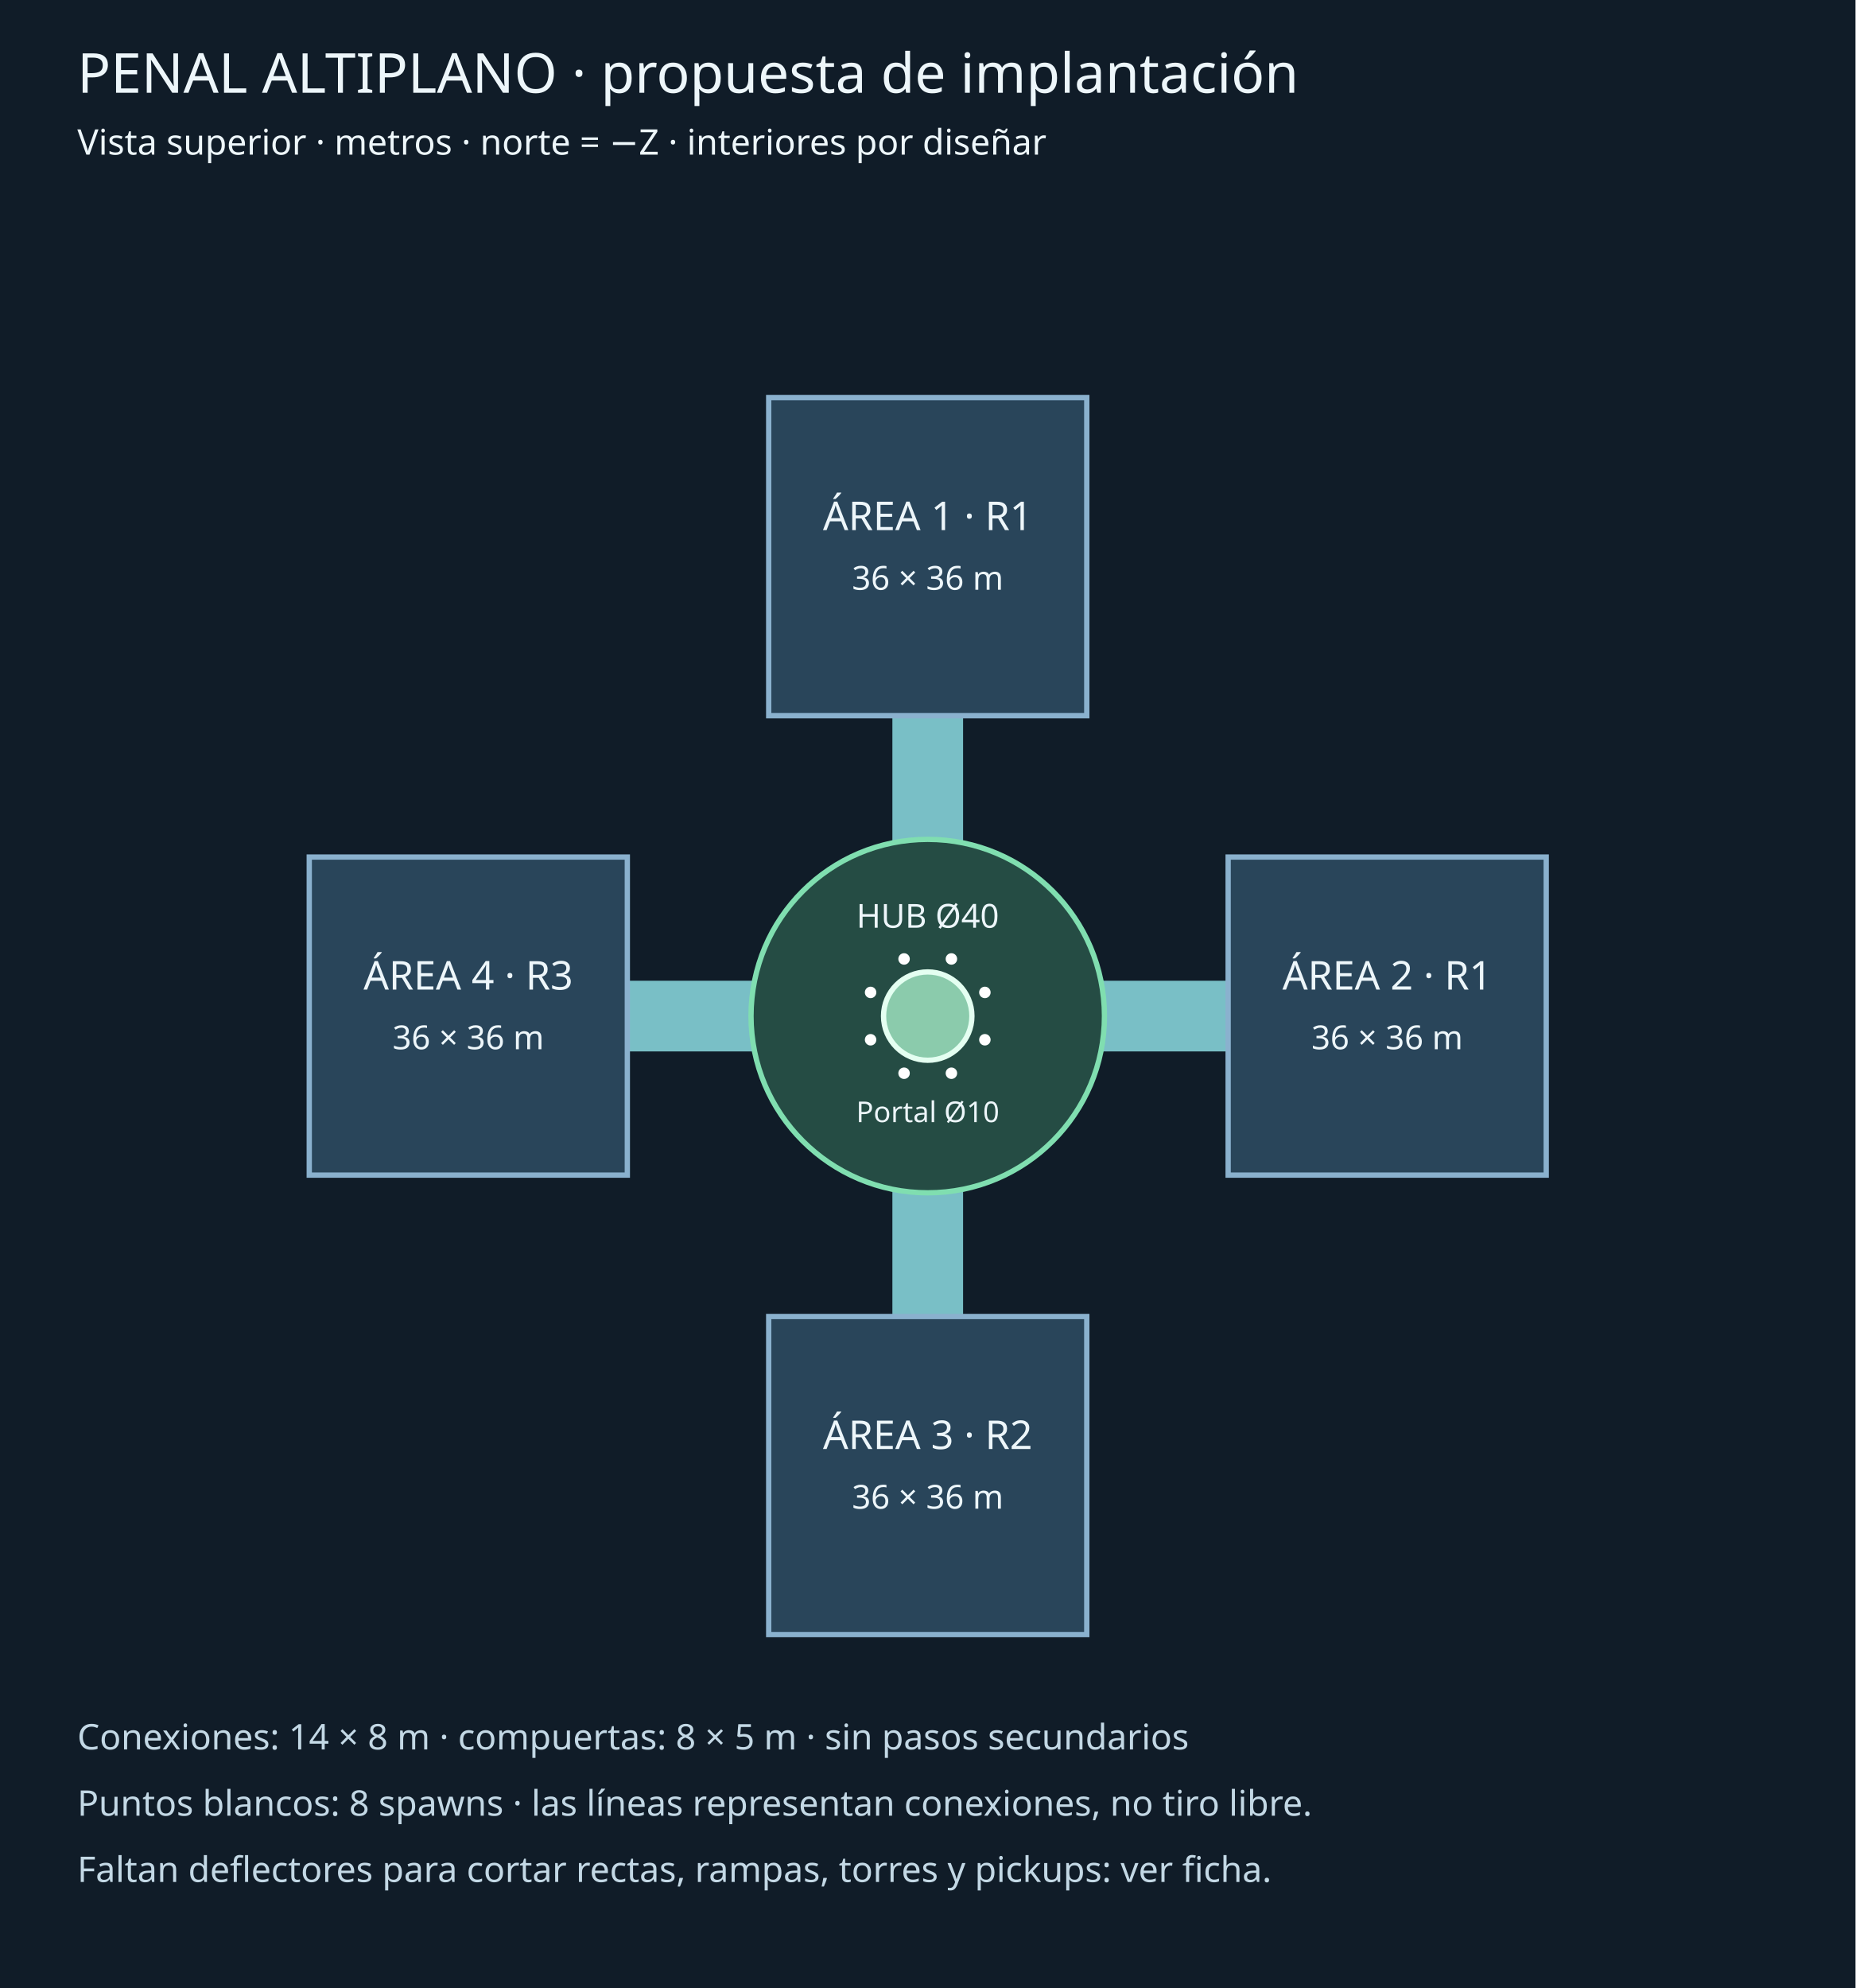
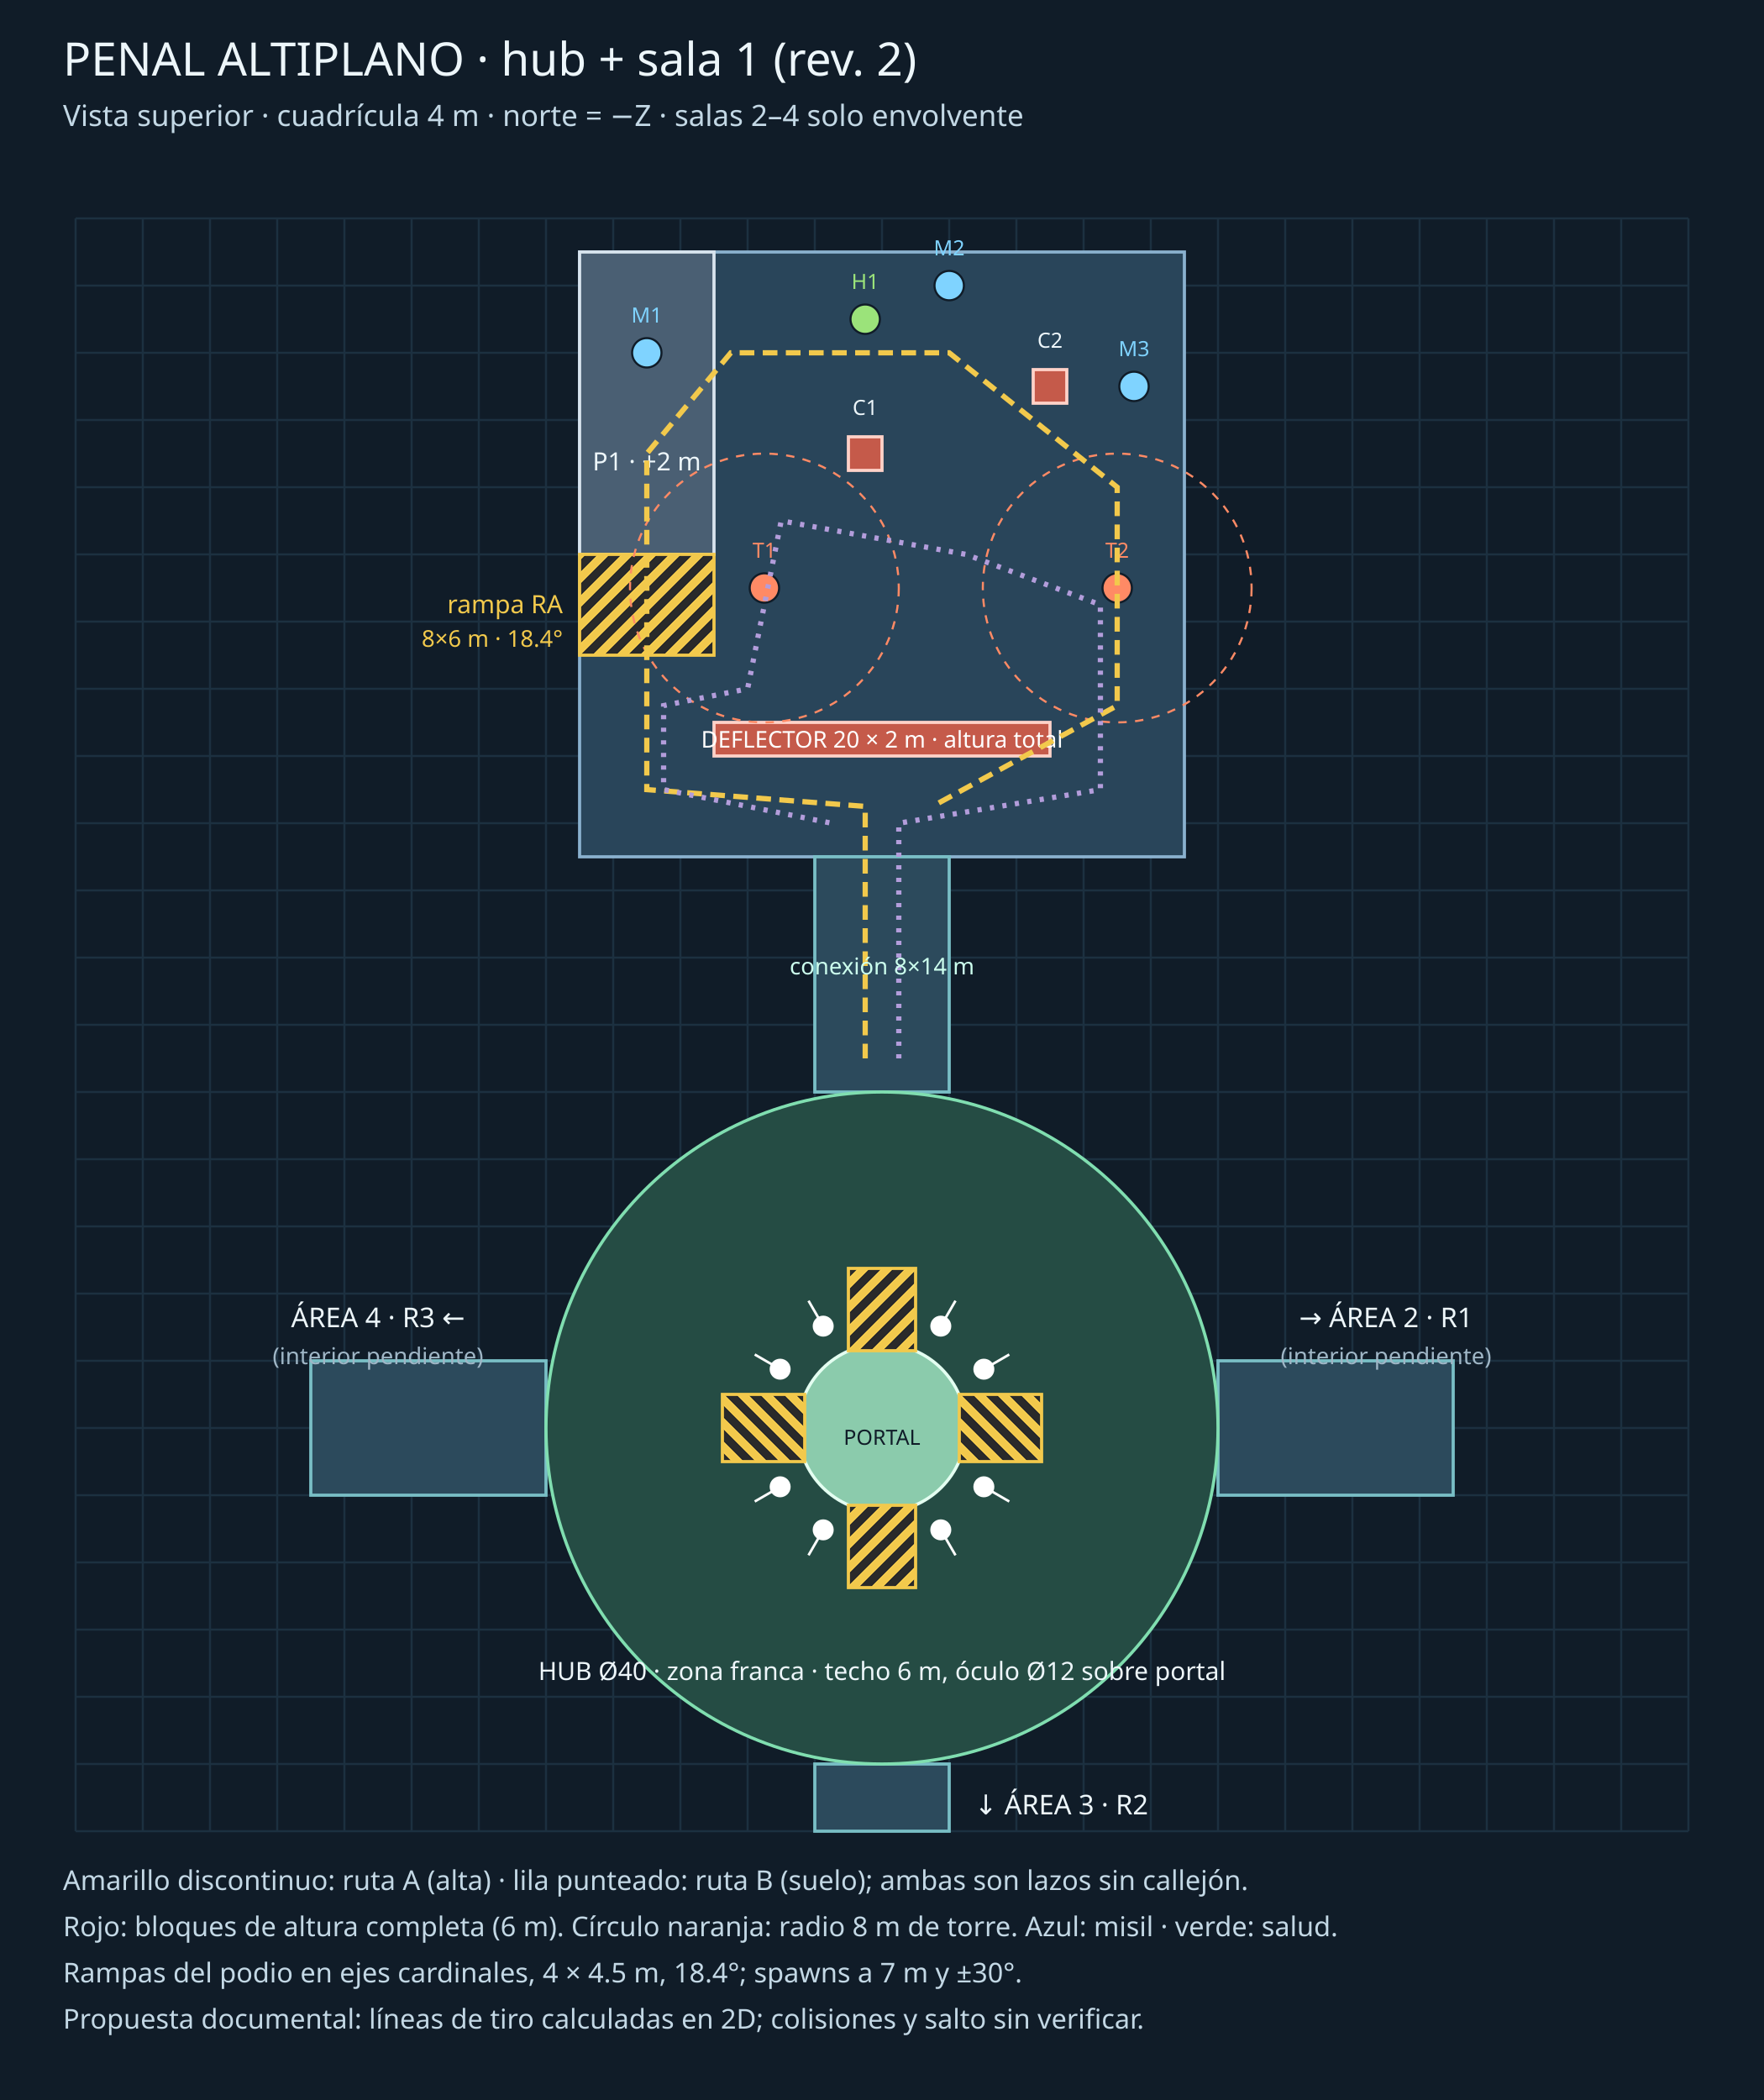
- <svg xmlns="http://www.w3.org/2000/svg" width="840" height="900" viewBox="0 0 840 900">
-   <rect width="840" height="900" fill="#101c28" />
-   <g font-family="sans-serif" fill="#edf6fa">
-     <text x="35" y="42" font-size="25">PENAL ALTIPLANO · propuesta de implantación</text>
-     <text x="35" y="70" font-size="16">Vista superior · metros · norte = −Z · interiores por diseñar</text>
+ <svg xmlns="http://www.w3.org/2000/svg" width="840" height="1000" viewBox="0 0 840 1000" font-family="sans-serif">
+   <defs>
+     <pattern id="haz" width="8" height="8" patternUnits="userSpaceOnUse" patternTransform="rotate(45)">
+       <rect width="8" height="8" fill="#f2c94c" />
+       <rect width="4" height="8" fill="#2a2a2a" />
+     </pattern>
+   </defs>
+   <rect width="840" height="1000" fill="#101c28" />
+   <text x="30" y="36" font-size="22" fill="#edf6fa">PENAL ALTIPLANO · hub + sala 1 (rev. 2)</text>
+   <text x="30" y="60" font-size="14" fill="#c3d8e5">Vista superior · cuadrícula 4 m · norte = −Z · salas 2–4 solo envolvente</text>
+   <g stroke="#1c3040" stroke-width="1">
+     <line x1="36" y1="104" x2="36" y2="872" />
+     <line x1="68" y1="104" x2="68" y2="872" />
+     <line x1="100" y1="104" x2="100" y2="872" />
+     <line x1="132" y1="104" x2="132" y2="872" />
+     <line x1="164" y1="104" x2="164" y2="872" />
+     <line x1="196" y1="104" x2="196" y2="872" />
+     <line x1="228" y1="104" x2="228" y2="872" />
+     <line x1="260" y1="104" x2="260" y2="872" />
+     <line x1="292" y1="104" x2="292" y2="872" />
+     <line x1="324" y1="104" x2="324" y2="872" />
+     <line x1="356" y1="104" x2="356" y2="872" />
+     <line x1="388" y1="104" x2="388" y2="872" />
+     <line x1="420" y1="104" x2="420" y2="872" />
+     <line x1="452" y1="104" x2="452" y2="872" />
+     <line x1="484" y1="104" x2="484" y2="872" />
+     <line x1="516" y1="104" x2="516" y2="872" />
+     <line x1="548" y1="104" x2="548" y2="872" />
+     <line x1="580" y1="104" x2="580" y2="872" />
+     <line x1="612" y1="104" x2="612" y2="872" />
+     <line x1="644" y1="104" x2="644" y2="872" />
+     <line x1="676" y1="104" x2="676" y2="872" />
+     <line x1="708" y1="104" x2="708" y2="872" />
+     <line x1="740" y1="104" x2="740" y2="872" />
+     <line x1="772" y1="104" x2="772" y2="872" />
+     <line x1="804" y1="104" x2="804" y2="872" />
+     <line x1="36" y1="104" x2="804" y2="104" />
+     <line x1="36" y1="136" x2="804" y2="136" />
+     <line x1="36" y1="168" x2="804" y2="168" />
+     <line x1="36" y1="200" x2="804" y2="200" />
+     <line x1="36" y1="232" x2="804" y2="232" />
+     <line x1="36" y1="264" x2="804" y2="264" />
+     <line x1="36" y1="296" x2="804" y2="296" />
+     <line x1="36" y1="328" x2="804" y2="328" />
+     <line x1="36" y1="360" x2="804" y2="360" />
+     <line x1="36" y1="392" x2="804" y2="392" />
+     <line x1="36" y1="424" x2="804" y2="424" />
+     <line x1="36" y1="456" x2="804" y2="456" />
+     <line x1="36" y1="488" x2="804" y2="488" />
+     <line x1="36" y1="520" x2="804" y2="520" />
+     <line x1="36" y1="552" x2="804" y2="552" />
+     <line x1="36" y1="584" x2="804" y2="584" />
+     <line x1="36" y1="616" x2="804" y2="616" />
+     <line x1="36" y1="648" x2="804" y2="648" />
+     <line x1="36" y1="680" x2="804" y2="680" />
+     <line x1="36" y1="712" x2="804" y2="712" />
+     <line x1="36" y1="744" x2="804" y2="744" />
+     <line x1="36" y1="776" x2="804" y2="776" />
+     <line x1="36" y1="808" x2="804" y2="808" />
+     <line x1="36" y1="840" x2="804" y2="840" />
+     <line x1="36" y1="872" x2="804" y2="872" />
  </g>
-   <g transform="translate(420 460) scale(4)" stroke-width=".6">
-     <path d="M0 0 L0 -52" stroke="#79bfc6" stroke-width="8" />
-     <rect x="-18" y="-70" width="36" height="36" fill="#29455a" stroke="#8ab1ce" />
-     <path d="M0 0 L52 0" stroke="#79bfc6" stroke-width="8" />
-     <rect x="34" y="-18" width="36" height="36" fill="#29455a" stroke="#8ab1ce" />
-     <path d="M0 0 L0 52" stroke="#79bfc6" stroke-width="8" />
-     <rect x="-18" y="34" width="36" height="36" fill="#29455a" stroke="#8ab1ce" />
-     <path d="M0 0 L-52 0" stroke="#79bfc6" stroke-width="8" />
-     <rect x="-70" y="-18" width="36" height="36" fill="#29455a" stroke="#8ab1ce" />
-     <circle r="20" fill="#254c44" stroke="#80deb0" />
-     <circle r="5" fill="#8bcbac" stroke="#e4fff1" />
-     <circle cx="6.467" cy="2.679" r=".65" fill="#fff" />
-     <circle cx="2.679" cy="6.467" r=".65" fill="#fff" />
-     <circle cx="-2.679" cy="6.467" r=".65" fill="#fff" />
-     <circle cx="-6.467" cy="2.679" r=".65" fill="#fff" />
-     <circle cx="-6.467" cy="-2.679" r=".65" fill="#fff" />
-     <circle cx="-2.679" cy="-6.467" r=".65" fill="#fff" />
-     <circle cx="2.679" cy="-6.467" r=".65" fill="#fff" />
-     <circle cx="6.467" cy="-2.679" r=".65" fill="#fff" />
+   <rect x="388" y="840" width="64" height="32" fill="#2c4a5c" stroke="#79bfc6" stroke-width="1.5" />
+   <rect x="580" y="648" width="112" height="64" fill="#2c4a5c" stroke="#79bfc6" stroke-width="1.5" />
+   <rect x="148" y="648" width="112" height="64" fill="#2c4a5c" stroke="#79bfc6" stroke-width="1.5" />
+   <text x="660" y="632" font-size="13" fill="#edf6fa" text-anchor="middle">→ ÁREA 2 · R1</text>
+   <text x="464.0" y="864" font-size="13" fill="#edf6fa" text-anchor="start">↓ ÁREA 3 · R2</text>
+   <text x="180" y="632" font-size="13" fill="#edf6fa" text-anchor="middle">ÁREA 4 · R3 ←</text>
+   <text x="660" y="649.6" font-size="11" fill="#9fb6c6" text-anchor="middle">(interior pendiente)</text>
+   <text x="180" y="649.6" font-size="11" fill="#9fb6c6" text-anchor="middle">(interior pendiente)</text>
+   <rect x="276" y="120" width="288" height="288" fill="#29455a" stroke="#8ab1ce" stroke-width="1.5" />
+   <rect x="388" y="408" width="64" height="112" fill="#2c4a5c" stroke="#79bfc6" stroke-width="1.5" />
+   <rect x="276" y="120" width="64" height="144" fill="#4a5f73" stroke="#d8e4ee" stroke-width="1.5" />
+   <text x="308" y="224" font-size="12" fill="#edf6fa" text-anchor="middle">P1 · +2 m</text>
+   <rect x="276" y="264" width="64" height="48" fill="url(#haz)" stroke="#f2c94c" stroke-width="1.5" />
+   <text x="268" y="292.0" font-size="12" fill="#f2c94c" text-anchor="end">rampa RA</text>
+   <text x="268" y="308.0" font-size="11" fill="#f2c94c" text-anchor="end">8×6 m · 18.4°</text>
+   <rect x="340" y="344.0" width="160" height="16.0" fill="#c55a4a" stroke="#ffd2c8" stroke-width="1.5" />
+   <text x="420" y="356.0" font-size="11" fill="#fff" text-anchor="middle">DEFLECTOR 20 × 2 m · altura total</text>
+   <rect x="404" y="208" width="16" height="16" fill="#c55a4a" stroke="#ffd2c8" stroke-width="1.5" />
+   <text x="412" y="197.6" font-size="10" fill="#edf6fa" text-anchor="middle">C1</text>
+   <rect x="492" y="176" width="16" height="16" fill="#c55a4a" stroke="#ffd2c8" stroke-width="1.5" />
+   <text x="500" y="165.6" font-size="10" fill="#edf6fa" text-anchor="middle">C2</text>
+   <circle cx="420" cy="680" r="160" fill="#254c44" stroke="#80deb0" stroke-width="1.5" />
+   <circle cx="420" cy="680" r="40" fill="#8bcbac" stroke="#e4fff1" stroke-width="1.5" />
+   <g transform="rotate(0 420 680)">
+     <rect x="404" y="604.0" width="32" height="39.2" fill="url(#haz)" stroke="#f2c94c" stroke-width="1.5" />
  </g>
-   <g font-family="sans-serif" fill="#edf6fa" text-anchor="middle" font-size="18">
-     <text x="420" y="240">ÁREA 1 · R1</text>
-     <text x="420" y="267" font-size="15">36 × 36 m</text>
-     <text x="628" y="448">ÁREA 2 · R1</text>
-     <text x="628" y="475" font-size="15">36 × 36 m</text>
-     <text x="420" y="656">ÁREA 3 · R2</text>
-     <text x="420" y="683" font-size="15">36 × 36 m</text>
-     <text x="212" y="448">ÁREA 4 · R3</text>
-     <text x="212" y="475" font-size="15">36 × 36 m</text>
-     <text x="420" y="420" font-size="15">HUB Ø40</text>
-     <text x="420" y="508" font-size="13">Portal Ø10</text>
+   <g transform="rotate(90 420 680)">
+     <rect x="404" y="604.0" width="32" height="39.2" fill="url(#haz)" stroke="#f2c94c" stroke-width="1.5" />
  </g>
-   <g font-family="sans-serif" fill="#c3d8e5" font-size="16">
-     <text x="35" y="792">Conexiones: 14 × 8 m · compuertas: 8 × 5 m · sin pasos secundarios</text>
-     <text x="35" y="822">Puntos blancos: 8 spawns · las líneas representan conexiones, no tiro libre.</text>
-     <text x="35" y="852">Faltan deflectores para cortar rectas, rampas, torres y pickups: ver ficha.</text>
+   <g transform="rotate(180 420 680)">
+     <rect x="404" y="604.0" width="32" height="39.2" fill="url(#haz)" stroke="#f2c94c" stroke-width="1.5" />
  </g>
+   <g transform="rotate(270 420 680)">
+     <rect x="404" y="604.0" width="32" height="39.2" fill="url(#haz)" stroke="#f2c94c" stroke-width="1.5" />
+   </g>
+   <circle cx="392.0" cy="631.5" r="5" fill="#fff" />
+   <line x1="392.0" y1="631.5" x2="385.0" y2="619.4" stroke="#fff" stroke-width="1.2" />
+   <circle cx="448.0" cy="631.5" r="5" fill="#fff" />
+   <line x1="448.0" y1="631.5" x2="455.0" y2="619.4" stroke="#fff" stroke-width="1.2" />
+   <circle cx="468.5" cy="652.0" r="5" fill="#fff" />
+   <line x1="468.5" y1="652.0" x2="480.6" y2="645.0" stroke="#fff" stroke-width="1.2" />
+   <circle cx="468.5" cy="708.0" r="5" fill="#fff" />
+   <line x1="468.5" y1="708.0" x2="480.6" y2="715.0" stroke="#fff" stroke-width="1.2" />
+   <circle cx="448.0" cy="728.5" r="5" fill="#fff" />
+   <line x1="448.0" y1="728.5" x2="455.0" y2="740.6" stroke="#fff" stroke-width="1.2" />
+   <circle cx="392.0" cy="728.5" r="5" fill="#fff" />
+   <line x1="392.0" y1="728.5" x2="385.0" y2="740.6" stroke="#fff" stroke-width="1.2" />
+   <circle cx="371.5" cy="708.0" r="5" fill="#fff" />
+   <line x1="371.5" y1="708.0" x2="359.4" y2="715.0" stroke="#fff" stroke-width="1.2" />
+   <circle cx="371.5" cy="652.0" r="5" fill="#fff" />
+   <line x1="371.5" y1="652.0" x2="359.4" y2="645.0" stroke="#fff" stroke-width="1.2" />
+   <text x="420" y="688" font-size="10" fill="#101c28" text-anchor="middle">PORTAL</text>
+   <text x="420" y="800" font-size="12" fill="#edf6fa" text-anchor="middle">HUB Ø40 · zona franca · techo 6 m, óculo Ø12 sobre portal</text>
+   <circle cx="364" cy="280" r="64" fill="none" stroke="#ff8a65" stroke-dasharray="4 4" stroke-width="1" />
+   <circle cx="364" cy="280" r="7" fill="#ff8a65" stroke="#101c28" />
+   <text x="364" y="265.6" font-size="10" fill="#ff8a65" text-anchor="middle">T1</text>
+   <circle cx="532" cy="280" r="64" fill="none" stroke="#ff8a65" stroke-dasharray="4 4" stroke-width="1" />
+   <circle cx="532" cy="280" r="7" fill="#ff8a65" stroke="#101c28" />
+   <text x="532" y="265.6" font-size="10" fill="#ff8a65" text-anchor="middle">T2</text>
+   <circle cx="308" cy="168" r="7" fill="#7fd3ff" stroke="#101c28" />
+   <text x="308" y="153.6" font-size="10" fill="#7fd3ff" text-anchor="middle">M1</text>
+   <circle cx="452" cy="136" r="7" fill="#7fd3ff" stroke="#101c28" />
+   <text x="452" y="121.6" font-size="10" fill="#7fd3ff" text-anchor="middle">M2</text>
+   <circle cx="540" cy="184" r="7" fill="#7fd3ff" stroke="#101c28" />
+   <text x="540" y="169.6" font-size="10" fill="#7fd3ff" text-anchor="middle">M3</text>
+   <circle cx="412" cy="152" r="7" fill="#9be37a" stroke="#101c28" />
+   <text x="412" y="137.6" font-size="10" fill="#9be37a" text-anchor="middle">H1</text>
+   <polyline points="412,504 412,384 308,376 308,216 348,168 452,168 532,232 532,336 444,384" fill="none" stroke="#f2c94c" stroke-width="2.5" stroke-dasharray="7 4" />
+   <polyline points="428,504 428,392 524,376 524,288 460,264 372,248 356,328 316,336 316,376 396,392" fill="none" stroke="#b39ddb" stroke-width="2.5" stroke-dasharray="2 4" />
+   <text x="420" y="464" font-size="11" fill="#cfe" text-anchor="middle">conexión 8×14 m</text>
+   <text x="30" y="900" font-size="13" fill="#c3d8e5">Amarillo discontinuo: ruta A (alta) · lila punteado: ruta B (suelo); ambas son lazos sin callejón.</text>
+   <text x="30" y="922" font-size="13" fill="#c3d8e5">Rojo: bloques de altura completa (6 m). Círculo naranja: radio 8 m de torre. Azul: misil · verde: salud.</text>
+   <text x="30" y="944" font-size="13" fill="#c3d8e5">Rampas del podio en ejes cardinales, 4 × 4.5 m, 18.4°; spawns a 7 m y ±30°.</text>
+   <text x="30" y="966" font-size="13" fill="#c3d8e5">Propuesta documental: líneas de tiro calculadas en 2D; colisiones y salto sin verificar.</text>
</svg>
